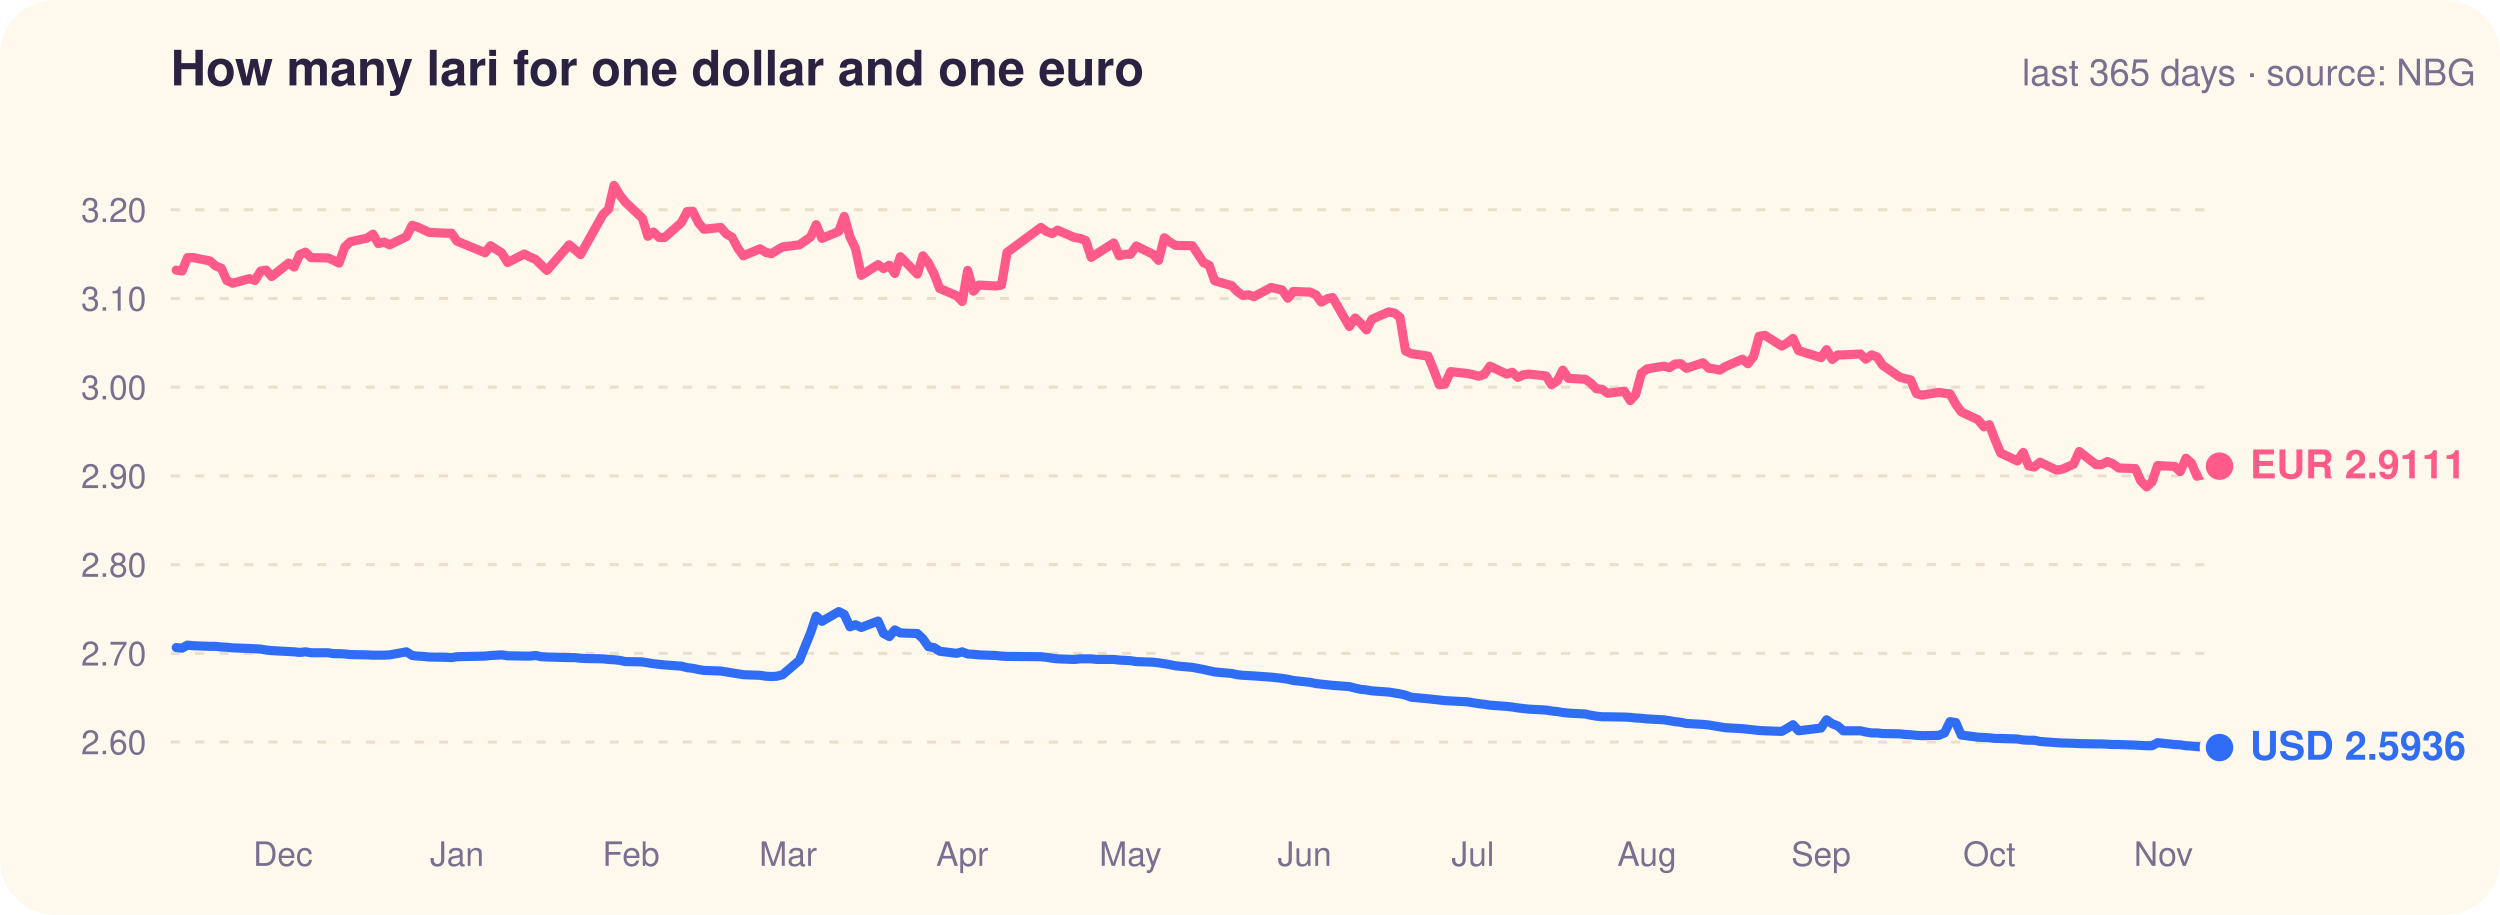
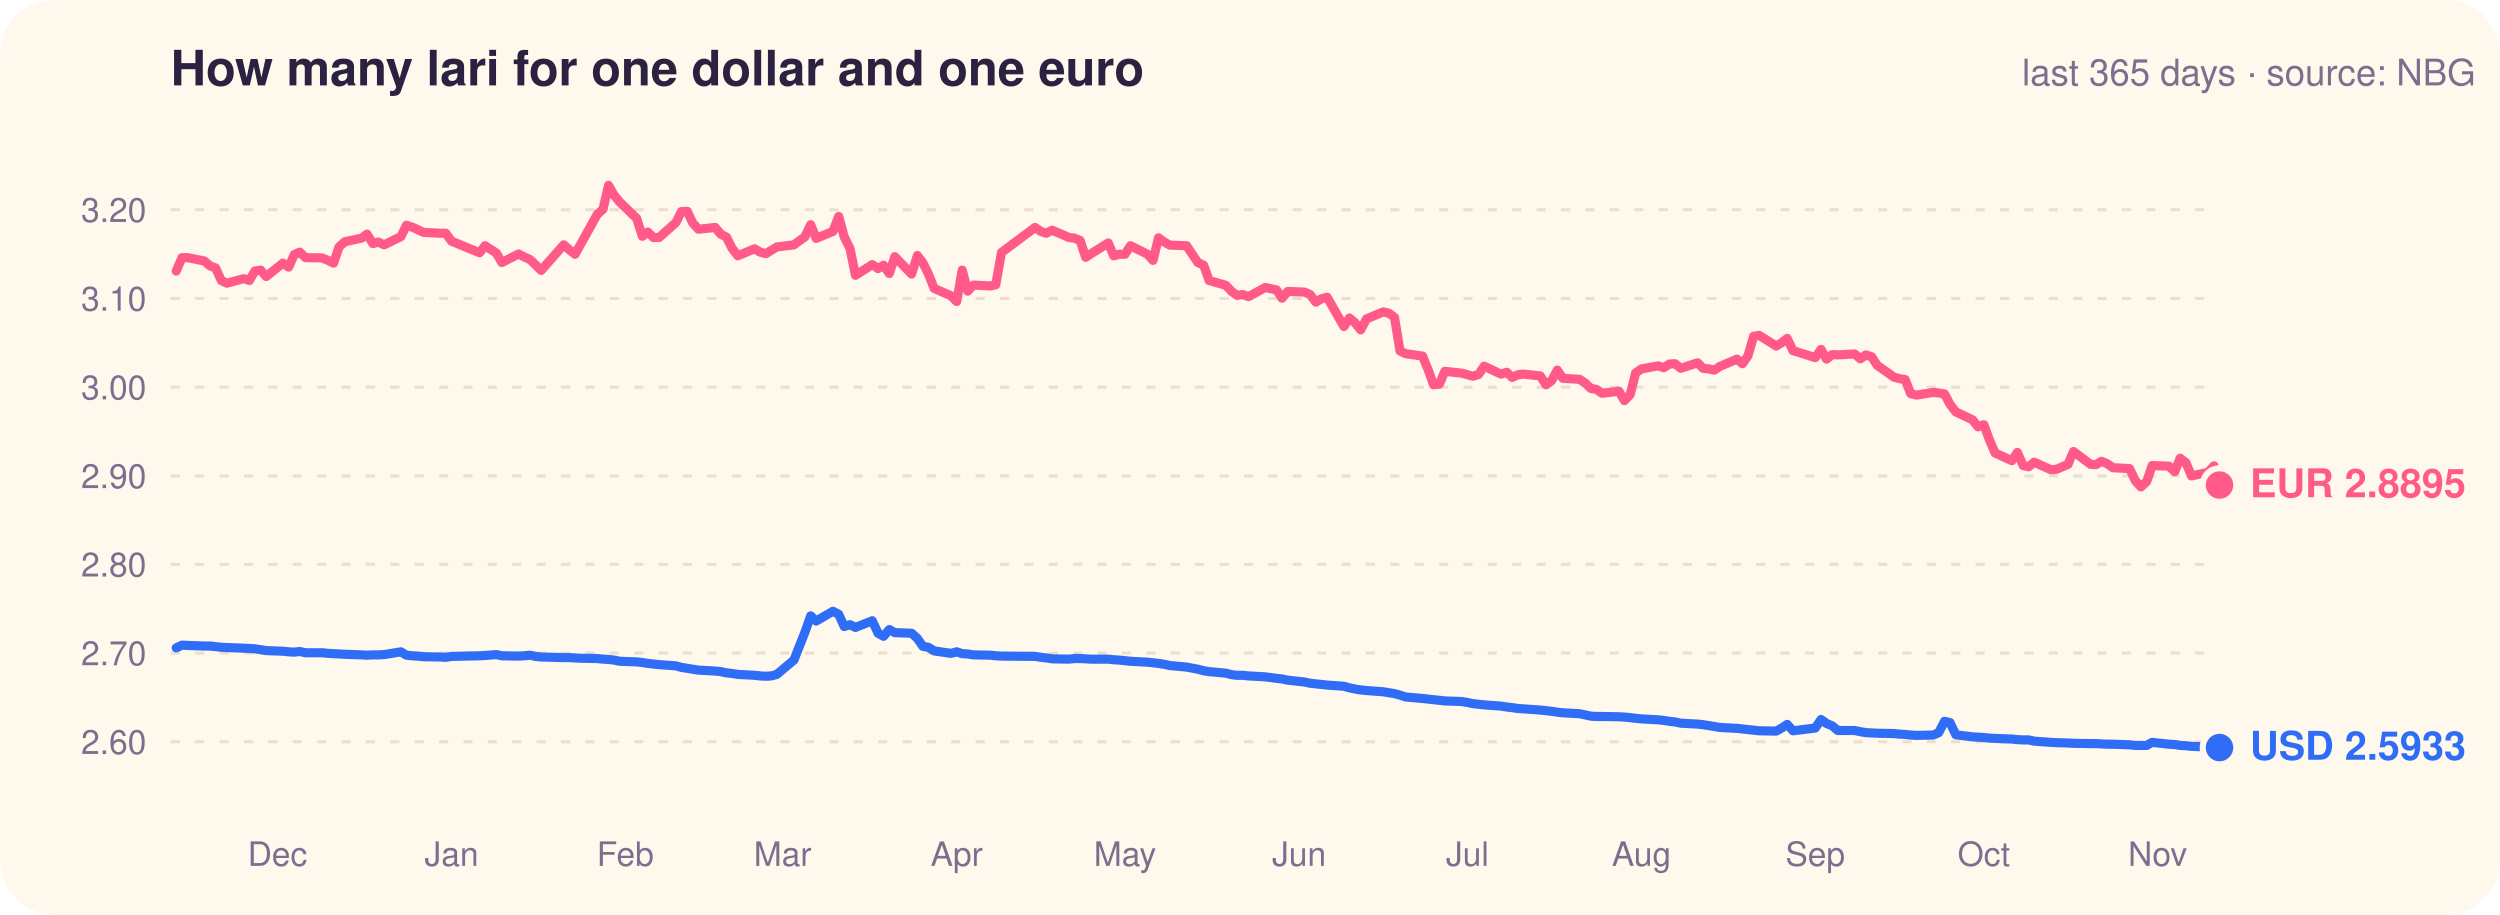
<svg xmlns="http://www.w3.org/2000/svg" viewBox="0 0 820 300" font-family="Segoe UI, Helvetica, Arial, sans-serif">
  <rect width="820" height="300" rx="18" fill="#fff8ec" />
  <text x="56" y="28" font-size="16" font-weight="700" fill="#2b2140">How many lari for one dollar and one euro</text>
  <text x="812" y="28" font-size="12" fill="#7a6f8f" text-anchor="end">last 365 days · source: NBG</text>
-   <line x1="56" x2="728" y1="243.4" y2="243.4" stroke="#eadfcc" stroke-dasharray="3 5" />
-   <text x="48" y="247.4" font-size="11" fill="#7a6f8f" text-anchor="end">2.60</text>
-   <line x1="56" x2="728" y1="214.3" y2="214.3" stroke="#eadfcc" stroke-dasharray="3 5" />
-   <text x="48" y="218.3" font-size="11" fill="#7a6f8f" text-anchor="end">2.70</text>
-   <line x1="56" x2="728" y1="185.2" y2="185.2" stroke="#eadfcc" stroke-dasharray="3 5" />
-   <text x="48" y="189.2" font-size="11" fill="#7a6f8f" text-anchor="end">2.80</text>
+   <line x1="56" x2="728" y1="243.3" y2="243.3" stroke="#eadfcc" stroke-dasharray="3 5" />
+   <text x="48" y="247.3" font-size="11" fill="#7a6f8f" text-anchor="end">2.60</text>
+   <line x1="56" x2="728" y1="214.2" y2="214.2" stroke="#eadfcc" stroke-dasharray="3 5" />
+   <text x="48" y="218.2" font-size="11" fill="#7a6f8f" text-anchor="end">2.70</text>
+   <line x1="56" x2="728" y1="185.1" y2="185.1" stroke="#eadfcc" stroke-dasharray="3 5" />
+   <text x="48" y="189.1" font-size="11" fill="#7a6f8f" text-anchor="end">2.80</text>
  <line x1="56" x2="728" y1="156.1" y2="156.1" stroke="#eadfcc" stroke-dasharray="3 5" />
  <text x="48" y="160.1" font-size="11" fill="#7a6f8f" text-anchor="end">2.90</text>
  <line x1="56" x2="728" y1="127.0" y2="127.0" stroke="#eadfcc" stroke-dasharray="3 5" />
  <text x="48" y="131.0" font-size="11" fill="#7a6f8f" text-anchor="end">3.00</text>
  <line x1="56" x2="728" y1="97.9" y2="97.9" stroke="#eadfcc" stroke-dasharray="3 5" />
  <text x="48" y="101.9" font-size="11" fill="#7a6f8f" text-anchor="end">3.10</text>
  <line x1="56" x2="728" y1="68.8" y2="68.8" stroke="#eadfcc" stroke-dasharray="3 5" />
  <text x="48" y="72.8" font-size="11" fill="#7a6f8f" text-anchor="end">3.20</text>
-   <text x="92.8" y="284" font-size="11" fill="#7a6f8f" text-anchor="middle">Dec</text>
-   <text x="149.9" y="284" font-size="11" fill="#7a6f8f" text-anchor="middle">Jan</text>
-   <text x="207.0" y="284" font-size="11" fill="#7a6f8f" text-anchor="middle">Feb</text>
-   <text x="258.5" y="284" font-size="11" fill="#7a6f8f" text-anchor="middle">Mar</text>
-   <text x="315.6" y="284" font-size="11" fill="#7a6f8f" text-anchor="middle">Apr</text>
-   <text x="370.8" y="284" font-size="11" fill="#7a6f8f" text-anchor="middle">May</text>
-   <text x="427.9" y="284" font-size="11" fill="#7a6f8f" text-anchor="middle">Jun</text>
-   <text x="483.1" y="284" font-size="11" fill="#7a6f8f" text-anchor="middle">Jul</text>
-   <text x="540.2" y="284" font-size="11" fill="#7a6f8f" text-anchor="middle">Aug</text>
-   <text x="597.3" y="284" font-size="11" fill="#7a6f8f" text-anchor="middle">Sep</text>
-   <text x="652.5" y="284" font-size="11" fill="#7a6f8f" text-anchor="middle">Oct</text>
-   <text x="709.6" y="284" font-size="11" fill="#7a6f8f" text-anchor="middle">Nov</text>
-   <path d="M57.8,212.4 L59.7,212.6 L61.5,211.6 L63.4,211.8 L68.9,212.0 L70.7,212.0 L72.6,212.2 L74.4,212.3 L76.3,212.5 L81.8,212.7 L83.6,212.8 L85.5,212.9 L87.3,213.2 L89.1,213.4 L94.7,213.7 L96.5,213.8 L98.3,214.0 L100.2,213.8 L102.0,214.1 L107.6,214.1 L109.4,214.4 L111.2,214.4 L113.1,214.5 L114.9,214.7 L120.4,214.8 L122.3,214.9 L124.1,214.9 L126.0,214.9 L127.8,214.8 L133.3,213.8 L135.2,215.0 L137.0,215.2 L138.8,215.3 L140.7,215.5 L146.2,215.6 L148.1,215.7 L149.9,215.4 L159.1,215.2 L160.9,215.0 L164.6,214.8 L166.5,215.1 L172.0,215.2 L173.8,215.2 L175.7,215.0 L177.5,215.4 L179.4,215.5 L186.7,215.7 L188.6,215.7 L190.4,215.9 L192.2,216.0 L197.8,216.1 L199.6,216.3 L201.4,216.4 L203.3,216.6 L205.1,217.0 L210.7,217.1 L212.5,217.4 L214.3,217.7 L216.2,217.9 L218.0,218.1 L223.5,218.5 L225.4,219.0 L227.2,219.2 L229.1,219.6 L230.9,219.9 L236.4,220.1 L238.3,220.4 L240.1,220.7 L242.0,221.0 L243.8,221.3 L249.3,221.5 L251.2,221.8 L253.0,221.9 L254.8,221.8 L256.7,221.3 L262.2,216.6 L265.9,207.5 L267.7,202.1 L269.6,203.8 L275.1,200.6 L276.9,201.5 L278.8,205.6 L280.6,204.9 L282.5,205.8 L288.0,203.7 L289.8,207.8 L291.7,208.8 L293.5,206.6 L295.3,207.6 L300.9,207.8 L302.7,209.5 L304.5,212.1 L306.4,212.4 L308.2,213.6 L313.8,214.3 L315.6,213.8 L317.4,214.5 L319.3,214.6 L321.1,214.8 L326.6,215.0 L328.5,215.2 L330.3,215.3 L341.4,215.4 L343.2,215.6 L345.1,215.9 L346.9,216.1 L352.4,216.3 L354.3,216.1 L356.1,216.1 L357.9,216.1 L359.8,216.3 L365.3,216.3 L367.1,216.5 L369.0,216.6 L370.8,216.7 L372.7,217.0 L378.2,217.2 L380.0,217.4 L381.9,217.7 L383.7,218.0 L385.6,218.4 L391.1,218.9 L394.8,219.6 L396.6,220.0 L398.4,220.4 L404.0,220.9 L405.8,221.3 L407.6,221.5 L409.5,221.6 L411.3,221.7 L416.9,222.1 L420.5,222.5 L422.4,222.8 L424.2,223.2 L429.7,223.8 L431.6,224.2 L433.4,224.4 L435.3,224.6 L437.1,224.8 L442.6,225.2 L444.5,225.7 L446.3,226.1 L448.2,226.3 L450.0,226.6 L455.5,227.0 L457.4,227.3 L459.2,227.6 L461.0,228.0 L462.9,228.7 L468.4,229.2 L470.2,229.4 L472.1,229.6 L473.9,229.8 L475.8,229.9 L481.3,230.2 L483.1,230.5 L485.0,230.8 L486.8,231.0 L488.7,231.3 L494.2,231.7 L496.0,231.9 L497.9,232.2 L499.7,232.4 L501.5,232.6 L507.1,232.9 L508.9,233.2 L510.8,233.4 L512.6,233.7 L514.4,233.9 L520.0,234.2 L521.8,234.6 L523.6,234.9 L525.5,235.1 L527.3,235.1 L532.8,235.2 L534.7,235.3 L536.5,235.5 L538.4,235.6 L540.2,235.8 L545.7,236.1 L547.6,236.4 L549.4,236.7 L551.3,236.9 L553.1,237.3 L558.6,237.6 L560.5,237.8 L562.3,238.1 L564.1,238.4 L566.0,238.7 L571.5,239.0 L573.3,239.2 L575.2,239.4 L577.0,239.6 L578.9,239.7 L584.4,239.9 L586.2,238.9 L588.1,237.7 L589.9,239.7 L597.3,238.8 L599.1,236.1 L601.0,237.4 L602.8,238.1 L604.6,239.7 L610.2,239.7 L612.0,240.1 L613.9,240.4 L615.7,240.4 L617.5,240.6 L623.1,240.7 L624.9,240.9 L626.7,241.0 L628.6,241.2 L630.4,241.3 L635.9,241.2 L637.8,240.4 L639.6,236.7 L641.5,237.0 L643.3,241.1 L648.8,241.8 L650.7,241.9 L652.5,242.0 L654.4,242.2 L656.2,242.2 L661.7,242.4 L663.6,242.7 L665.4,242.8 L667.2,242.8 L669.1,243.2 L674.6,243.6 L676.4,243.7 L680.1,243.8 L682.0,243.9 L687.5,244.0 L689.3,244.0 L691.2,244.1 L693.0,244.2 L694.9,244.2 L700.4,244.4 L702.2,244.5 L704.1,244.6 L705.9,244.6 L707.7,243.6 L713.3,244.2 L715.1,244.3 L717.0,244.6 L718.8,244.7 L720.6,244.9 L726.2,245.0 L728.0,245.2" fill="none" stroke="#2f6df6" stroke-width="3" stroke-linejoin="round" stroke-linecap="round" />
+   <text x="91.0" y="284" font-size="11" fill="#7a6f8f" text-anchor="middle">Dec</text>
+   <text x="148.1" y="284" font-size="11" fill="#7a6f8f" text-anchor="middle">Jan</text>
+   <text x="205.1" y="284" font-size="11" fill="#7a6f8f" text-anchor="middle">Feb</text>
+   <text x="256.7" y="284" font-size="11" fill="#7a6f8f" text-anchor="middle">Mar</text>
+   <text x="313.8" y="284" font-size="11" fill="#7a6f8f" text-anchor="middle">Apr</text>
+   <text x="369.0" y="284" font-size="11" fill="#7a6f8f" text-anchor="middle">May</text>
+   <text x="426.1" y="284" font-size="11" fill="#7a6f8f" text-anchor="middle">Jun</text>
+   <text x="481.3" y="284" font-size="11" fill="#7a6f8f" text-anchor="middle">Jul</text>
+   <text x="538.4" y="284" font-size="11" fill="#7a6f8f" text-anchor="middle">Aug</text>
+   <text x="595.4" y="284" font-size="11" fill="#7a6f8f" text-anchor="middle">Sep</text>
+   <text x="650.7" y="284" font-size="11" fill="#7a6f8f" text-anchor="middle">Oct</text>
+   <text x="707.7" y="284" font-size="11" fill="#7a6f8f" text-anchor="middle">Nov</text>
+   <path d="M57.8,212.5 L59.7,211.6 L61.5,211.7 L67.0,211.9 L68.9,211.9 L70.7,212.1 L72.6,212.3 L74.4,212.4 L79.9,212.6 L81.8,212.7 L83.6,212.8 L85.5,213.1 L87.3,213.4 L92.8,213.6 L94.7,213.8 L96.5,213.9 L98.3,213.7 L100.2,214.1 L105.7,214.1 L107.6,214.3 L109.4,214.4 L111.2,214.5 L113.1,214.6 L118.6,214.8 L120.4,214.9 L122.3,214.8 L124.1,214.8 L126.0,214.7 L131.5,213.8 L133.3,214.9 L135.2,215.1 L137.0,215.2 L138.8,215.4 L144.4,215.5 L146.2,215.6 L148.1,215.3 L157.3,215.1 L159.1,215.0 L162.8,214.7 L164.6,215.1 L170.1,215.2 L172.0,215.1 L173.8,214.9 L175.7,215.3 L177.5,215.5 L184.9,215.7 L186.7,215.7 L188.6,215.8 L190.4,215.9 L195.9,216.0 L197.8,216.2 L199.6,216.3 L201.4,216.5 L203.3,216.9 L208.8,217.1 L210.7,217.3 L212.5,217.6 L214.3,217.8 L216.2,218.0 L221.7,218.4 L223.5,218.9 L225.4,219.2 L227.2,219.5 L229.1,219.8 L234.6,220.1 L236.4,220.3 L238.3,220.7 L240.1,220.9 L242.0,221.2 L247.5,221.5 L249.3,221.7 L251.2,221.8 L253.0,221.7 L254.8,221.2 L260.4,216.5 L264.0,207.4 L265.9,202.0 L267.7,203.7 L273.2,200.5 L275.1,201.5 L276.9,205.5 L278.8,204.9 L280.6,205.8 L286.1,203.6 L288.0,207.7 L289.8,208.7 L291.7,206.5 L293.5,207.5 L299.0,207.7 L300.9,209.4 L302.7,212.0 L304.5,212.3 L306.4,213.5 L311.9,214.3 L313.8,213.8 L315.6,214.4 L317.4,214.5 L319.3,214.8 L324.8,214.9 L326.6,215.1 L328.5,215.2 L339.5,215.3 L341.4,215.6 L343.2,215.8 L345.1,216.1 L350.6,216.2 L352.4,216.0 L354.3,216.0 L356.1,216.1 L357.9,216.2 L363.5,216.2 L365.3,216.4 L367.1,216.5 L369.0,216.7 L370.8,216.9 L376.4,217.2 L378.2,217.4 L380.0,217.6 L381.9,217.9 L383.7,218.3 L389.2,218.8 L392.9,219.5 L394.8,220.0 L396.6,220.3 L402.1,220.8 L404.0,221.3 L405.8,221.5 L407.6,221.5 L409.5,221.7 L415.0,222.0 L418.7,222.5 L420.5,222.7 L422.4,223.1 L427.9,223.7 L429.7,224.1 L431.6,224.3 L433.4,224.5 L435.3,224.7 L440.8,225.1 L442.6,225.6 L444.5,226.0 L446.3,226.3 L448.2,226.5 L453.7,226.9 L455.5,227.2 L457.4,227.5 L459.2,228.0 L461.0,228.6 L466.6,229.1 L468.4,229.3 L470.2,229.5 L472.1,229.7 L473.9,229.9 L479.5,230.1 L481.3,230.4 L483.1,230.8 L485.0,231.0 L486.8,231.2 L492.3,231.6 L494.2,231.9 L496.0,232.1 L497.9,232.4 L499.7,232.5 L505.2,232.9 L507.1,233.1 L508.9,233.3 L510.8,233.6 L512.6,233.8 L518.1,234.1 L520.0,234.5 L521.8,234.9 L523.6,235.0 L525.5,235.0 L531.0,235.1 L532.8,235.2 L534.7,235.4 L536.5,235.6 L538.4,235.8 L543.9,236.1 L545.7,236.3 L547.6,236.6 L549.4,236.8 L551.3,237.2 L556.8,237.5 L558.6,237.7 L560.5,238.0 L562.3,238.3 L564.1,238.6 L569.7,238.9 L571.5,239.1 L573.3,239.3 L575.2,239.5 L577.0,239.7 L582.6,239.8 L584.4,238.8 L586.2,237.6 L588.1,239.7 L595.4,238.8 L597.3,236.0 L599.1,237.3 L601.0,238.1 L602.8,239.6 L608.3,239.6 L610.2,240.0 L612.0,240.3 L613.9,240.4 L615.7,240.5 L621.2,240.6 L623.1,240.8 L624.9,240.9 L626.7,241.1 L628.6,241.2 L634.1,241.1 L635.9,240.3 L637.8,236.6 L639.6,237.0 L641.5,241.0 L647.0,241.7 L648.8,241.8 L650.7,241.9 L652.5,242.1 L654.4,242.2 L659.9,242.4 L661.7,242.6 L663.6,242.7 L665.4,242.7 L667.2,243.1 L672.8,243.5 L674.6,243.6 L678.3,243.7 L680.1,243.8 L685.7,243.9 L687.5,243.9 L689.3,244.0 L691.2,244.1 L693.0,244.1 L698.5,244.3 L700.4,244.5 L702.2,244.5 L704.1,244.5 L705.9,243.5 L711.4,244.1 L713.3,244.2 L715.1,244.5 L717.0,244.6 L718.8,244.8 L724.3,245.0 L726.2,245.2 L728.0,245.2" fill="none" stroke="#2f6df6" stroke-width="3" stroke-linejoin="round" stroke-linecap="round" />
  <circle cx="728.0" cy="245.2" r="5.5" fill="#2f6df6" stroke="#fff8ec" stroke-width="2" />
-   <text x="738.0" y="249.2" font-size="13" font-weight="700" fill="#2f6df6">USD 2.5936</text>
-   <path d="M57.8,88.6 L59.7,88.9 L61.5,84.5 L63.4,84.5 L68.9,85.6 L70.7,87.2 L72.6,88.0 L74.4,92.0 L76.3,92.9 L81.8,91.4 L83.6,92.0 L85.5,88.9 L87.3,88.6 L89.1,90.7 L94.7,86.3 L96.5,87.6 L98.3,83.5 L100.2,82.7 L102.0,84.5 L107.6,84.6 L109.4,85.4 L111.2,86.3 L113.1,81.0 L114.9,79.3 L120.4,78.1 L122.3,76.8 L124.1,79.9 L126.0,79.4 L127.8,80.3 L133.3,77.6 L135.2,73.9 L137.0,74.5 L138.8,75.3 L140.7,76.2 L146.2,76.5 L148.1,76.5 L149.9,79.1 L159.1,82.9 L160.9,80.6 L164.6,83.0 L166.5,86.1 L172.0,83.3 L173.8,84.3 L175.7,85.1 L177.5,86.9 L179.4,88.7 L186.7,80.3 L188.6,81.9 L190.4,83.5 L192.2,80.3 L197.8,70.3 L199.6,68.6 L201.4,60.8 L203.3,64.0 L205.1,66.3 L210.7,71.6 L212.5,77.5 L214.3,76.1 L216.2,77.9 L218.0,77.9 L223.5,73.0 L225.4,69.4 L227.2,69.3 L229.1,73.1 L230.9,75.2 L236.4,74.6 L238.3,76.8 L240.1,77.8 L242.0,81.4 L243.8,83.9 L249.3,81.6 L251.2,82.8 L253.0,83.2 L254.8,82.1 L256.7,81.0 L262.2,80.3 L265.9,77.7 L267.7,73.7 L269.6,78.2 L275.1,75.9 L276.9,71.0 L278.8,77.7 L280.6,81.5 L282.5,90.3 L288.0,86.8 L289.8,88.1 L291.7,87.0 L293.5,89.7 L295.3,84.2 L300.9,89.9 L302.7,83.9 L304.5,86.2 L306.4,89.9 L308.2,94.6 L313.8,97.0 L315.6,98.9 L317.4,88.7 L319.3,95.5 L321.1,93.5 L326.6,93.8 L328.5,93.5 L330.3,82.8 L341.4,74.6 L343.2,75.9 L345.1,76.6 L346.9,75.5 L352.4,77.9 L354.3,78.2 L356.1,78.9 L357.9,84.4 L359.8,83.2 L365.3,79.7 L367.1,83.9 L369.0,83.4 L370.8,83.4 L372.7,80.7 L378.2,83.4 L380.0,85.4 L381.9,78.0 L383.7,79.4 L385.6,80.5 L391.1,80.6 L394.8,86.2 L396.6,87.0 L398.4,92.1 L404.0,93.7 L405.8,95.6 L407.6,96.9 L409.5,96.7 L411.3,97.3 L416.9,94.3 L420.5,95.1 L422.4,97.8 L424.2,95.6 L429.7,95.8 L431.6,96.7 L433.4,99.1 L435.3,98.0 L437.1,97.6 L442.6,107.1 L444.5,104.3 L446.3,106.0 L448.2,108.2 L450.0,104.7 L455.5,102.3 L457.4,102.7 L459.2,104.1 L461.0,115.1 L462.9,116.0 L468.4,116.8 L470.2,121.2 L472.1,126.2 L473.9,126.0 L475.8,121.9 L481.3,122.5 L483.1,122.9 L485.0,123.4 L486.8,122.8 L488.7,120.1 L494.2,122.7 L496.0,122.1 L497.9,123.8 L499.7,122.9 L501.5,122.7 L507.1,123.3 L508.9,126.2 L510.8,124.9 L512.6,121.4 L514.4,124.1 L520.0,124.4 L521.8,125.7 L523.6,127.5 L525.5,127.7 L527.3,129.0 L532.8,128.3 L534.7,131.4 L536.5,129.4 L538.4,122.4 L540.2,121.0 L545.7,120.1 L547.6,120.6 L549.4,119.4 L551.3,119.3 L553.1,120.8 L558.6,119.0 L560.5,120.8 L562.3,121.0 L564.1,121.4 L566.0,120.2 L571.5,117.8 L573.3,119.3 L575.2,116.9 L577.0,110.3 L578.9,110.0 L584.4,113.5 L586.2,112.5 L588.1,111.0 L589.9,115.0 L597.3,117.3 L599.1,114.7 L601.0,117.9 L602.8,116.4 L604.6,116.4 L610.2,116.1 L612.0,117.8 L613.9,116.4 L615.7,117.1 L617.5,119.8 L623.1,123.7 L624.9,124.2 L626.7,124.6 L628.6,129.1 L630.4,129.6 L635.9,128.7 L637.8,129.0 L639.6,129.2 L641.5,132.6 L643.3,135.1 L648.8,137.7 L650.7,140.0 L652.5,139.3 L654.4,144.3 L656.2,148.6 L661.7,151.2 L663.6,148.4 L665.4,152.8 L667.2,153.2 L669.1,151.6 L674.6,154.2 L676.4,153.9 L680.1,152.3 L682.0,148.1 L687.5,152.4 L689.3,152.4 L691.2,151.4 L693.0,152.1 L694.9,153.5 L700.4,153.7 L702.2,157.8 L704.1,159.7 L705.9,158.0 L707.7,152.7 L713.3,153.0 L715.1,154.7 L717.0,150.3 L718.8,151.9 L720.6,156.2 L726.2,154.9 L728.0,152.9" fill="none" stroke="#ff5a8a" stroke-width="3" stroke-linejoin="round" stroke-linecap="round" />
-   <circle cx="728.0" cy="152.9" r="5.5" fill="#ff5a8a" stroke="#fff8ec" stroke-width="2" />
-   <text x="738.0" y="156.9" font-size="13" font-weight="700" fill="#ff5a8a">EUR 2.9111</text>
+   <text x="738.0" y="249.2" font-size="13" font-weight="700" fill="#2f6df6">USD 2.5933</text>
+   <path d="M57.8,88.9 L59.7,84.5 L61.5,84.5 L67.0,85.6 L68.9,87.2 L70.7,87.9 L72.6,92.0 L74.4,92.9 L79.9,91.4 L81.8,92.0 L83.6,88.9 L85.5,88.6 L87.3,90.7 L92.8,86.3 L94.7,87.6 L96.5,83.5 L98.3,82.7 L100.2,84.5 L105.7,84.6 L107.6,85.4 L109.4,86.3 L111.2,81.0 L113.1,79.3 L118.6,78.1 L120.4,76.8 L122.3,79.9 L124.1,79.4 L126.0,80.3 L131.5,77.6 L133.3,73.9 L135.2,74.5 L137.0,75.3 L138.8,76.2 L144.4,76.5 L146.2,76.5 L148.1,79.1 L157.3,82.9 L159.1,80.6 L162.8,83.0 L164.6,86.1 L170.1,83.3 L172.0,84.3 L173.8,85.1 L175.7,86.9 L177.5,88.7 L184.9,80.3 L186.7,81.9 L188.6,83.4 L190.4,80.2 L195.9,70.3 L197.8,68.6 L199.6,60.8 L201.4,64.0 L203.3,66.3 L208.8,71.6 L210.7,77.5 L212.5,76.1 L214.3,77.9 L216.2,77.9 L221.7,73.0 L223.5,69.4 L225.4,69.3 L227.2,73.1 L229.1,75.2 L234.6,74.6 L236.4,76.8 L238.3,77.8 L240.1,81.4 L242.0,83.9 L247.5,81.6 L249.3,82.7 L251.2,83.2 L253.0,82.1 L254.8,81.0 L260.4,80.3 L264.0,77.7 L265.9,73.7 L267.7,78.2 L273.2,75.9 L275.1,71.0 L276.9,77.7 L278.8,81.5 L280.6,90.3 L286.1,86.8 L288.0,88.1 L289.8,87.0 L291.7,89.7 L293.5,84.2 L299.0,89.9 L300.9,83.8 L302.7,86.2 L304.5,89.8 L306.4,94.6 L311.9,97.0 L313.8,98.9 L315.6,88.6 L317.4,95.5 L319.3,93.5 L324.8,93.8 L326.6,93.4 L328.5,82.8 L339.5,74.6 L341.4,75.9 L343.2,76.5 L345.1,75.5 L350.6,77.9 L352.4,78.1 L354.3,78.9 L356.1,84.4 L357.9,83.2 L363.5,79.7 L365.3,83.9 L367.1,83.4 L369.0,83.4 L370.8,80.6 L376.4,83.4 L378.2,85.4 L380.0,78.0 L381.9,79.4 L383.7,80.4 L389.2,80.6 L392.9,86.1 L394.8,87.0 L396.6,92.0 L402.1,93.6 L404.0,95.6 L405.8,96.9 L407.6,96.6 L409.5,97.3 L415.0,94.3 L418.7,95.1 L420.5,97.8 L422.4,95.6 L427.9,95.8 L429.7,96.6 L431.6,99.1 L433.4,98.0 L435.3,97.5 L440.8,107.1 L442.6,104.3 L444.5,105.9 L446.3,108.2 L448.2,104.6 L453.7,102.3 L455.5,102.7 L457.4,104.1 L459.2,115.1 L461.0,116.0 L466.6,116.8 L468.4,121.2 L470.2,126.2 L472.1,126.0 L473.9,121.8 L479.5,122.4 L481.3,122.9 L483.1,123.4 L485.0,122.8 L486.8,120.1 L492.3,122.7 L494.2,122.1 L496.0,123.8 L497.9,122.9 L499.7,122.7 L505.2,123.3 L507.1,126.2 L508.9,124.9 L510.8,121.4 L512.6,124.1 L518.1,124.4 L520.0,125.7 L521.8,127.4 L523.6,127.7 L525.5,129.0 L531.0,128.3 L532.8,131.4 L534.7,129.4 L536.5,122.3 L538.4,121.0 L543.9,120.0 L545.7,120.6 L547.6,119.4 L549.4,119.3 L551.3,120.8 L556.8,119.0 L558.6,120.8 L560.5,121.0 L562.3,121.4 L564.1,120.2 L569.7,117.8 L571.5,119.3 L573.3,116.8 L575.2,110.3 L577.0,110.0 L582.6,113.5 L584.4,112.4 L586.2,111.0 L588.1,115.0 L595.4,117.3 L597.3,114.6 L599.1,117.8 L601.0,116.3 L602.8,116.4 L608.3,116.1 L610.2,117.7 L612.0,116.4 L613.9,117.0 L615.7,119.8 L621.2,123.7 L623.1,124.2 L624.9,124.5 L626.7,129.1 L628.6,129.6 L634.1,128.7 L635.9,128.9 L637.8,129.2 L639.6,132.6 L641.5,135.1 L647.0,137.7 L648.8,140.0 L650.7,139.3 L652.5,144.2 L654.4,148.6 L659.9,151.1 L661.7,148.4 L663.6,152.7 L665.4,153.1 L667.2,151.6 L672.8,154.1 L674.6,153.9 L678.3,152.3 L680.1,148.1 L685.7,152.3 L687.5,152.4 L689.3,151.3 L691.2,152.1 L693.0,153.4 L698.5,153.7 L700.4,157.7 L702.2,159.7 L704.1,158.0 L705.9,152.7 L711.4,152.9 L713.3,154.7 L715.1,150.3 L717.0,151.8 L718.8,156.1 L724.3,154.9 L726.2,152.8 L728.0,159.1" fill="none" stroke="#ff5a8a" stroke-width="3" stroke-linejoin="round" stroke-linecap="round" />
+   <circle cx="728.0" cy="159.1" r="5.5" fill="#ff5a8a" stroke="#fff8ec" stroke-width="2" />
+   <text x="738.0" y="163.1" font-size="13" font-weight="700" fill="#ff5a8a">EUR 2.8895</text>
</svg>
